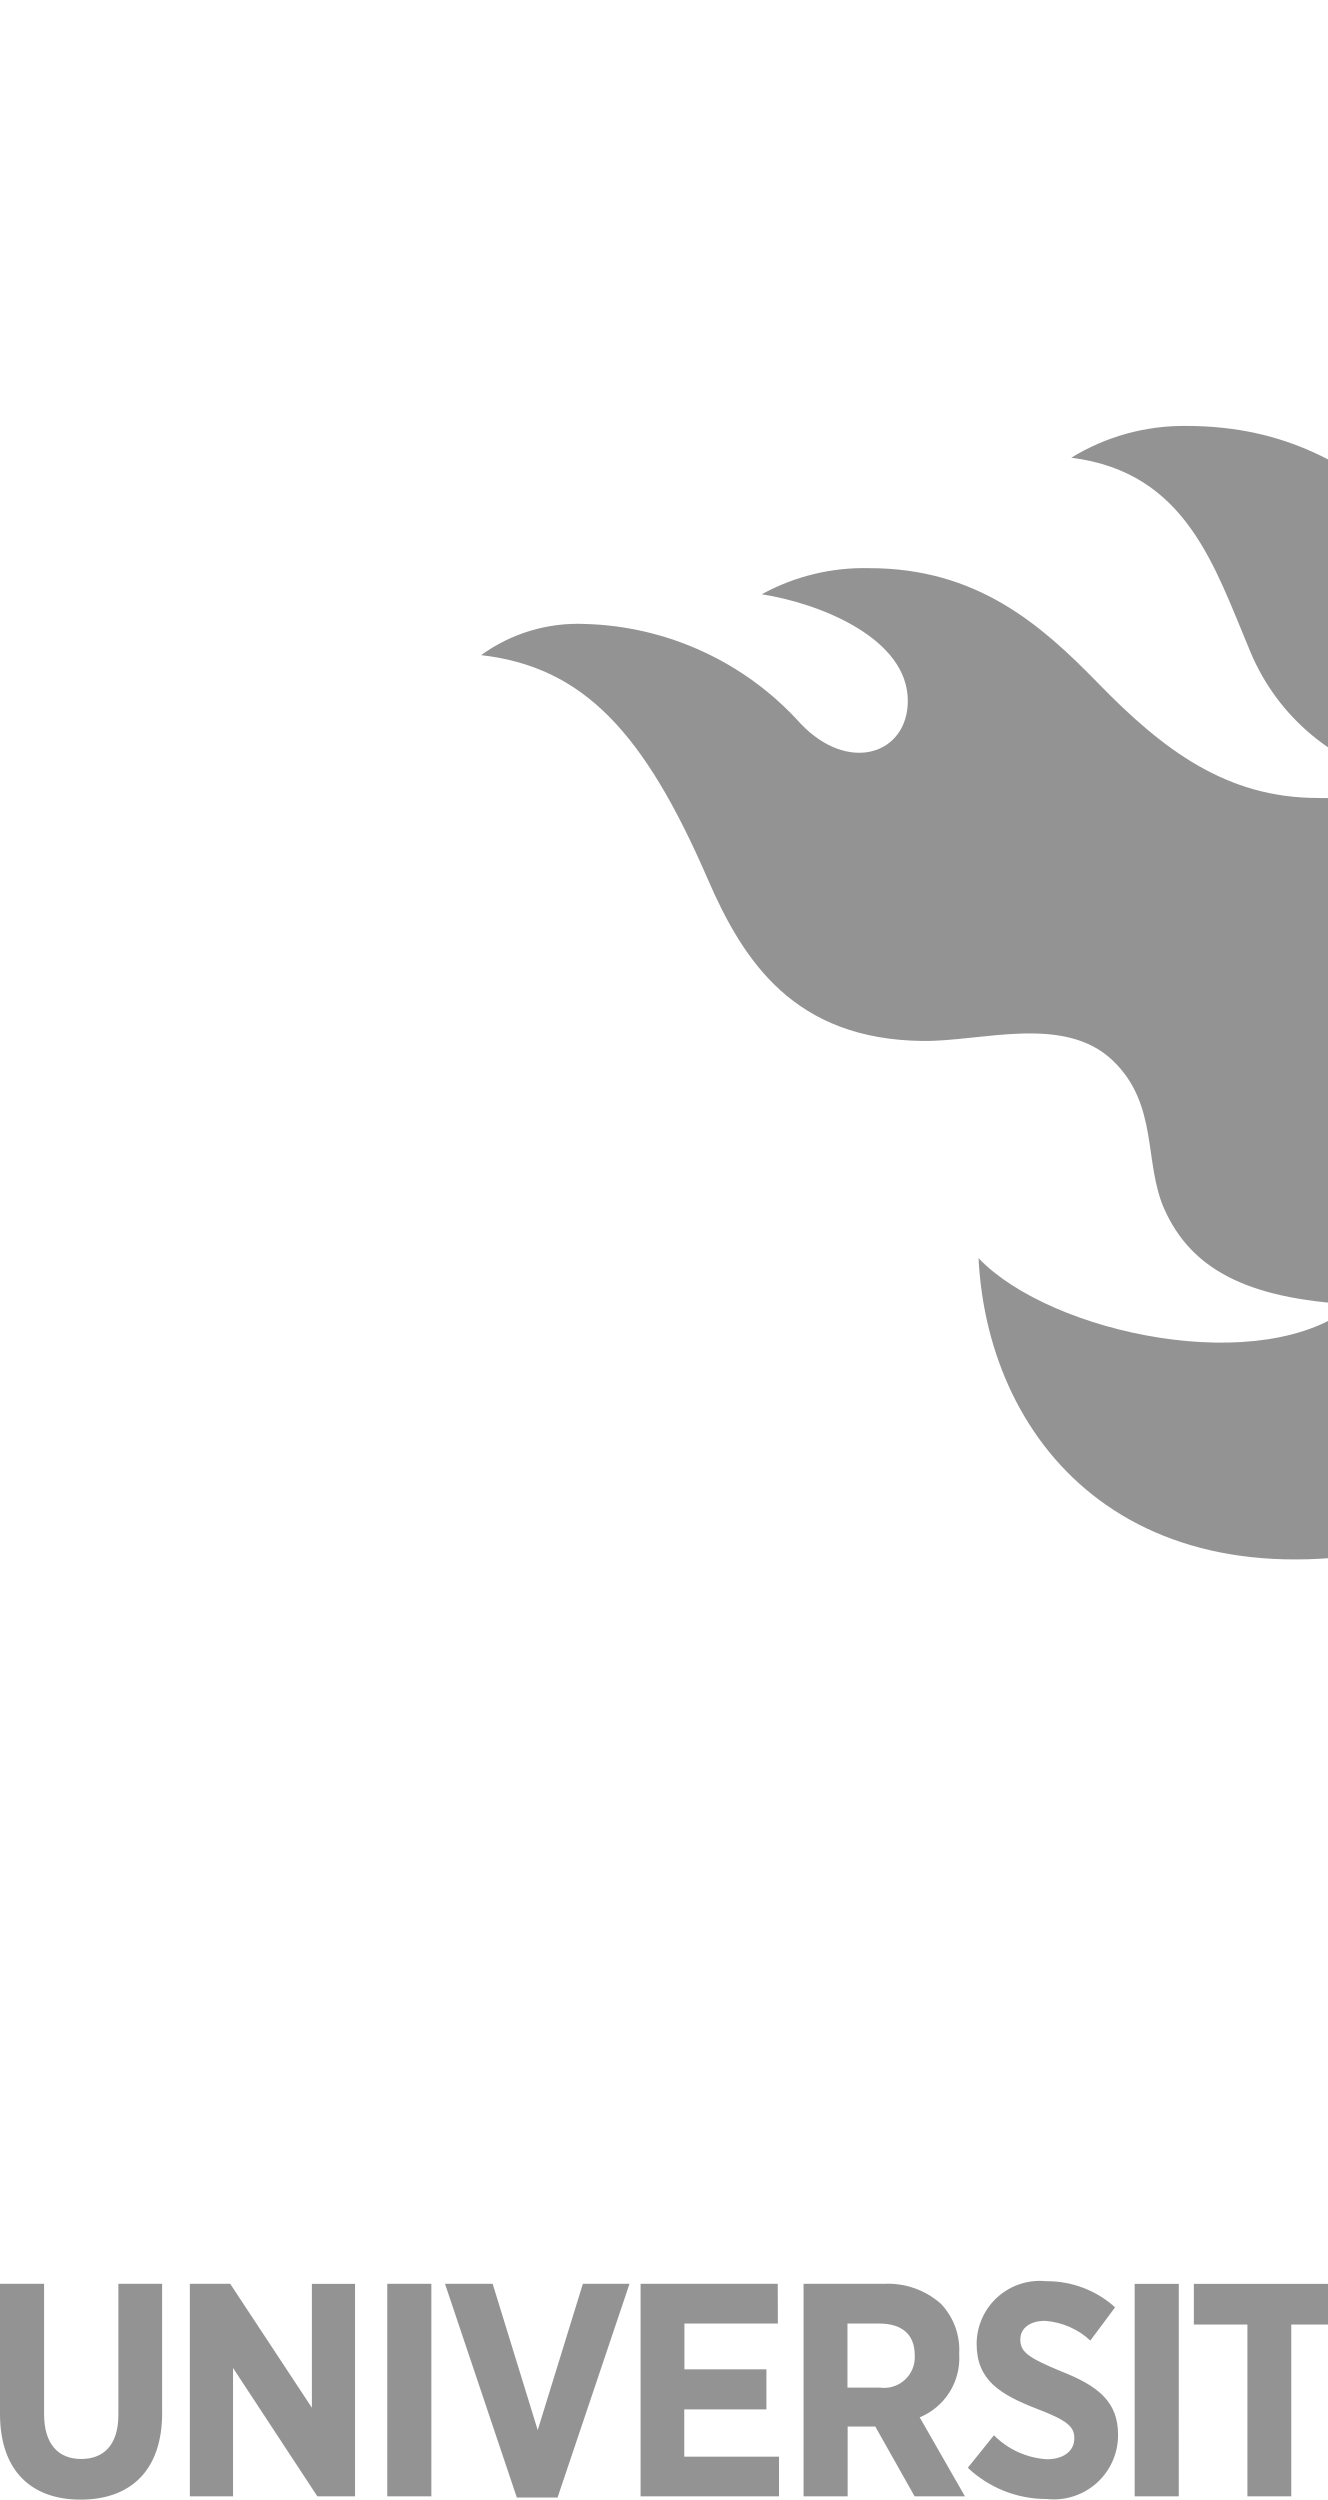
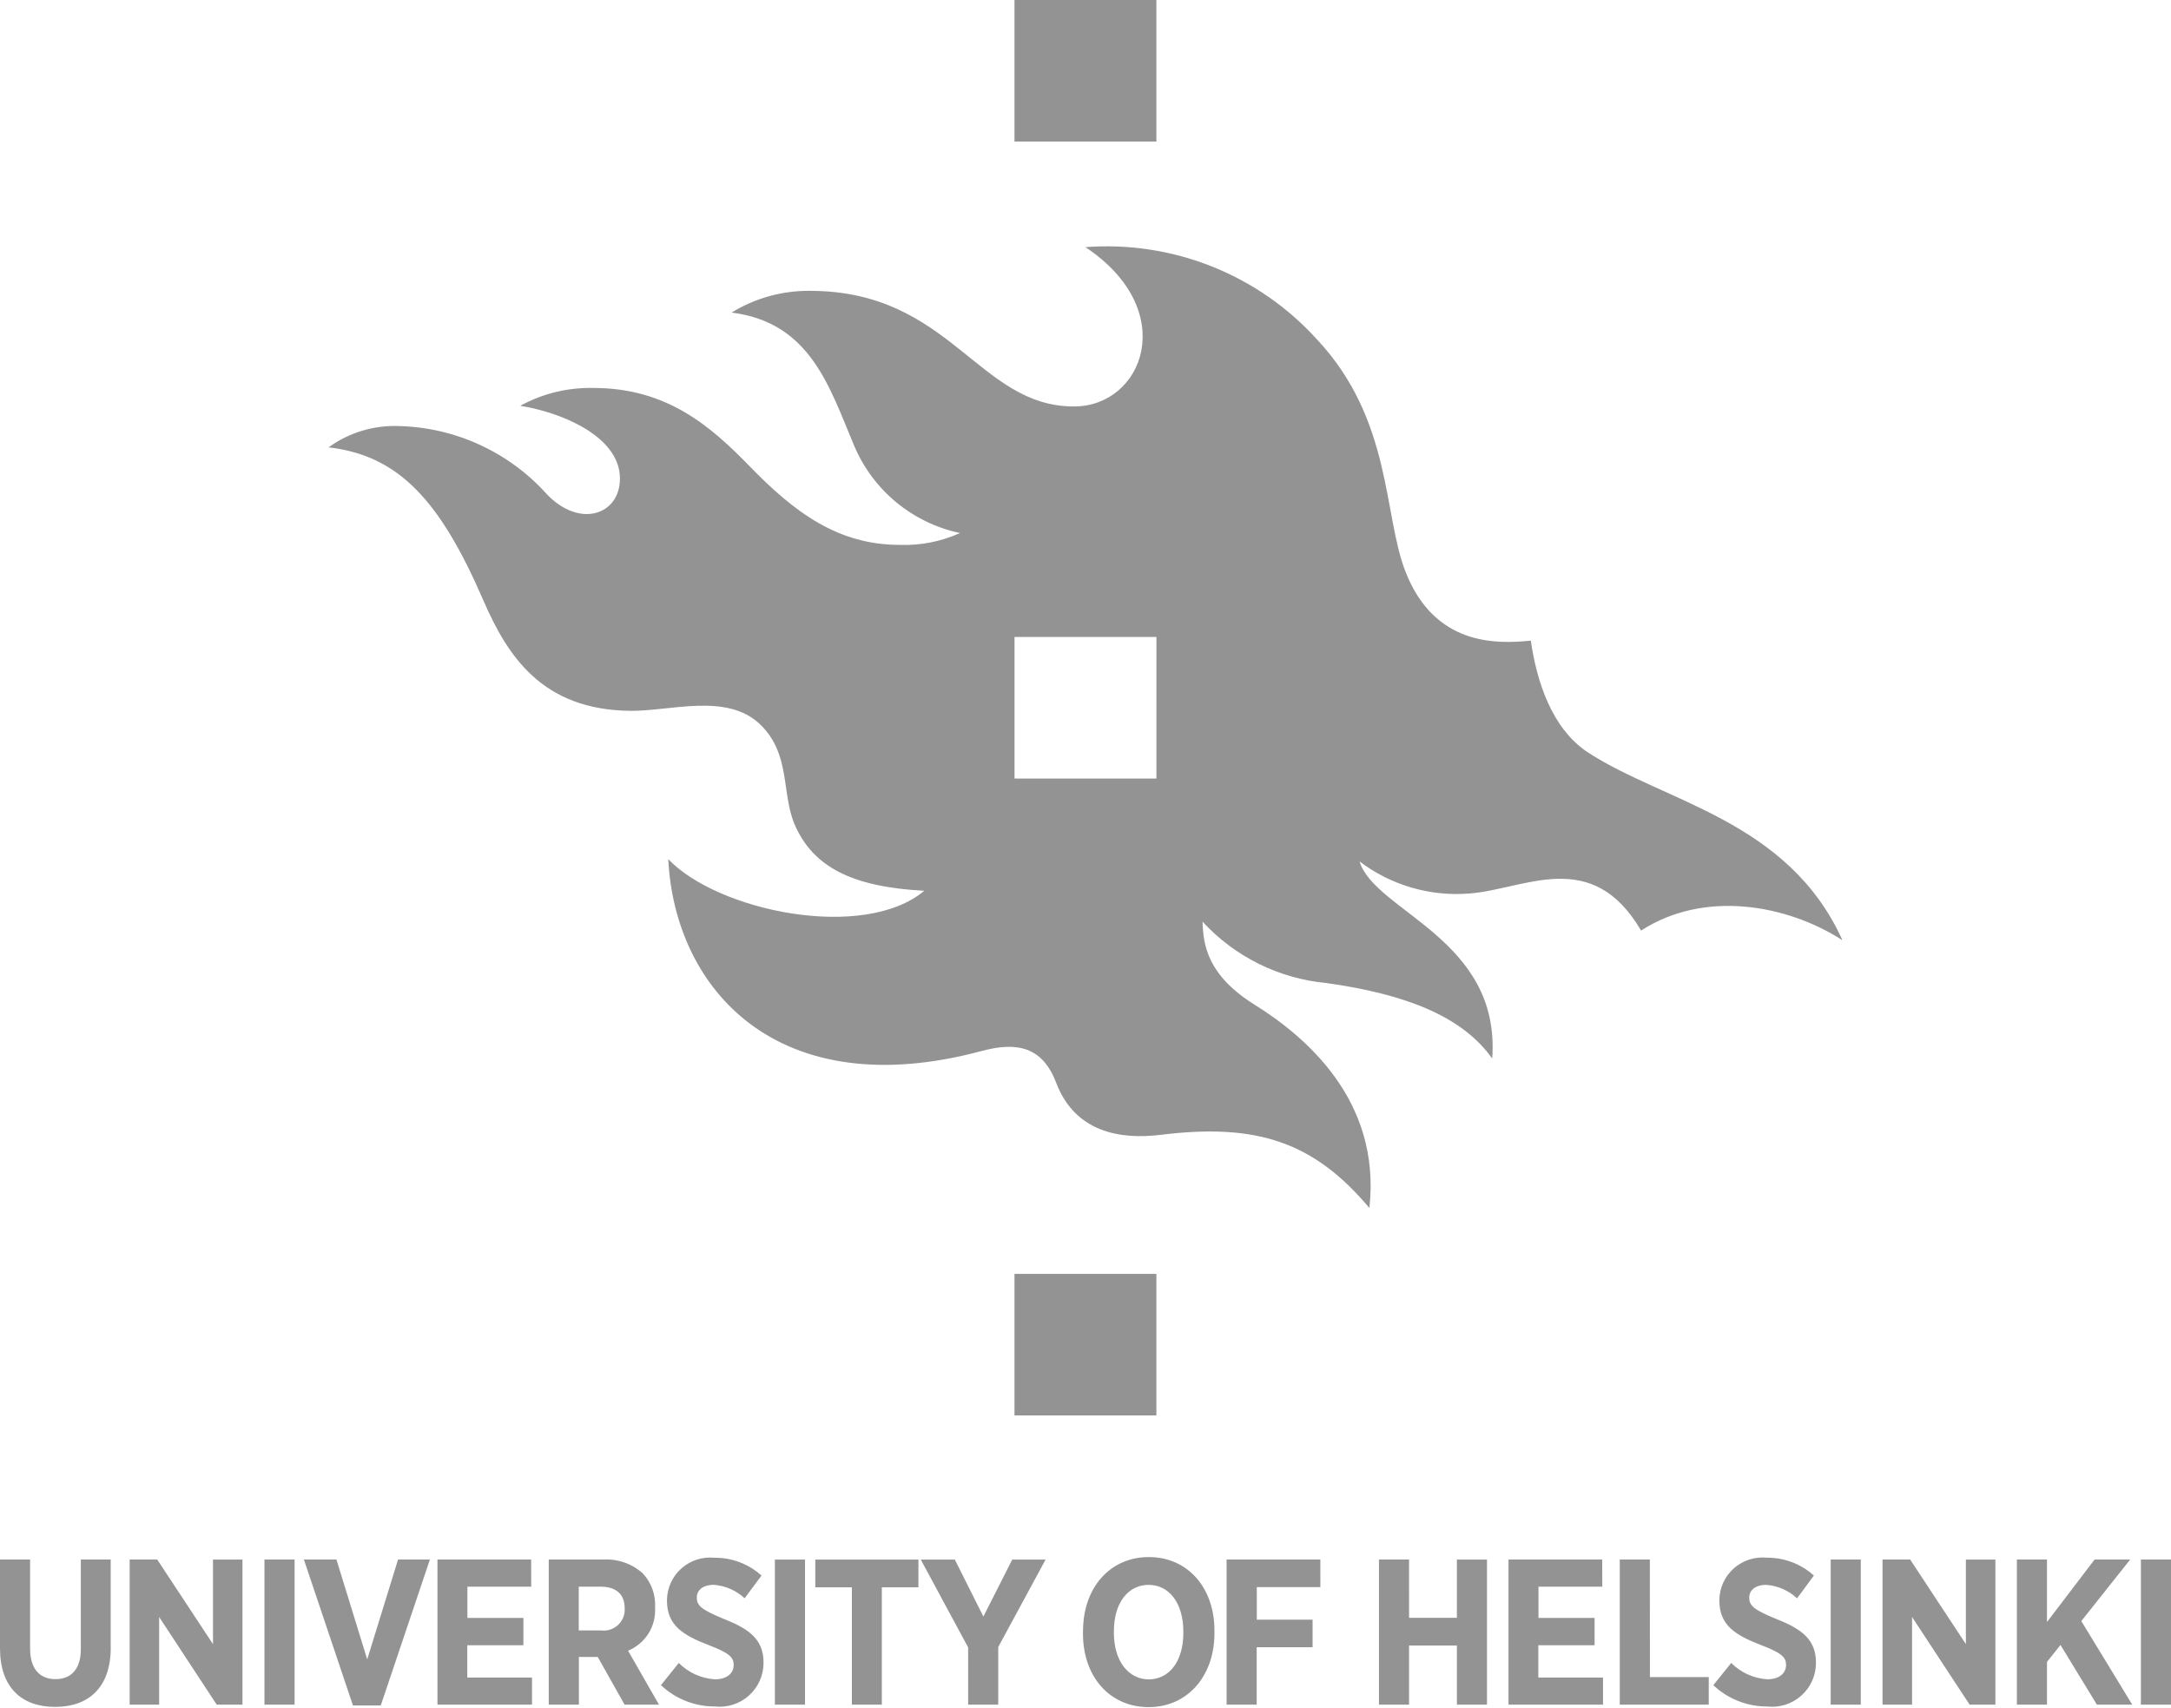
- <svg xmlns="http://www.w3.org/2000/svg" viewBox="0 0 43 81" fill="none">
+ <svg xmlns="http://www.w3.org/2000/svg" width="103" height="81" viewBox="0 0 103 81" fill="none">
  <path d="M103 73.996H101.572V80.881H103V73.996ZM90.625 73.996H89.314V80.881H90.715V76.722L93.446 80.881H94.668V73.998H93.269V78.01L90.625 73.996ZM88.282 73.996H86.854V80.881H88.282V73.996ZM82.134 78.904L81.286 79.957C81.975 80.608 82.889 80.971 83.839 80.969C84.131 81.002 84.426 80.973 84.705 80.884C84.984 80.795 85.242 80.648 85.46 80.454C85.679 80.259 85.854 80.02 85.974 79.753C86.094 79.487 86.156 79.198 86.156 78.905V78.885C86.156 77.813 85.506 77.302 84.304 76.829C83.228 76.387 82.991 76.2 82.991 75.806V75.797C82.991 75.442 83.297 75.197 83.79 75.197C84.339 75.237 84.857 75.462 85.259 75.836L86.057 74.755C85.447 74.204 84.652 73.903 83.829 73.909C83.546 73.88 83.259 73.91 82.988 73.998C82.718 74.085 82.468 74.228 82.255 74.417C82.043 74.606 81.873 74.838 81.755 75.096C81.637 75.355 81.575 75.635 81.573 75.919V75.939C81.573 77.12 82.331 77.582 83.553 78.055C84.541 78.428 84.737 78.645 84.737 78.989V78.999C84.737 79.402 84.403 79.678 83.85 79.678C83.202 79.638 82.591 79.362 82.134 78.901V78.904ZM78.275 73.996H76.848V80.881H81.069V79.574H78.278L78.275 73.996ZM76.014 73.996H71.569V80.881H76.053V79.595H72.984V78.064H75.653V76.766H72.991V75.283H76.017L76.014 73.996ZM66.85 73.996H65.423V80.881H66.851V78.078H69.12V80.881H70.548V73.998H69.12V76.761H66.851L66.85 73.996ZM62.642 73.996H58.194V80.881H59.622V78.157H62.274V76.85H59.627V75.305H62.643L62.642 73.996ZM52.847 77.399C52.847 76.041 53.529 75.198 54.495 75.198C55.461 75.198 56.142 76.053 56.142 77.411V77.481C56.142 78.838 55.461 79.682 54.504 79.682C53.548 79.682 52.846 78.826 52.846 77.469L52.847 77.399ZM51.38 77.389V77.508C51.38 79.564 52.66 80.999 54.495 80.999C56.329 80.999 57.618 79.541 57.618 77.489V77.37C57.618 75.314 56.337 73.879 54.503 73.879C52.669 73.879 51.383 75.324 51.383 77.39L51.38 77.389ZM45.3 73.997H43.684L45.932 78.166V80.881H47.36V78.148L49.607 73.998H48.025L46.655 76.702L45.3 73.997ZM43.574 73.997H38.681V75.314H40.416V80.881H41.837V75.314H43.573L43.574 73.997ZM38.193 73.997H36.763V80.881H38.192L38.193 73.997ZM28.487 75.283C29.217 75.283 29.638 75.627 29.638 76.316V76.326C29.646 76.471 29.621 76.617 29.565 76.751C29.51 76.886 29.426 77.007 29.318 77.106C29.211 77.204 29.083 77.278 28.944 77.322C28.805 77.366 28.658 77.379 28.513 77.359H27.458V75.283H28.487ZM28.625 73.996H26.035V80.881H27.464V78.619H28.359L29.633 80.881H31.264L29.798 78.322C30.197 78.158 30.534 77.873 30.764 77.509C30.993 77.144 31.104 76.718 31.079 76.288V76.248C31.094 75.958 31.05 75.667 30.951 75.393C30.851 75.12 30.697 74.869 30.499 74.655C30.246 74.427 29.95 74.251 29.628 74.138C29.307 74.025 28.966 73.977 28.625 73.997V73.996ZM15.962 73.996H14.418L16.745 80.919H18.065L20.396 73.996H18.885L17.422 78.735L15.962 73.996ZM13.976 73.996H12.547V80.881H13.976L13.976 73.996ZM7.459 73.996H6.151V80.881H7.55V76.722L10.282 80.881H11.503V73.998H10.105V78.01L7.459 73.996ZM5.252 78.176V73.996H3.835V78.245C3.835 79.202 3.372 79.671 2.631 79.671C1.891 79.671 1.428 79.192 1.428 78.215V73.996H0V78.206C0 80.065 1.025 80.988 2.612 80.988C4.2 80.988 5.254 80.075 5.254 78.176H5.252ZM25.199 73.996H20.755V80.881H25.24V79.595H22.17V78.064H24.832V76.766H22.175V75.283H25.203L25.199 73.996ZM36.225 78.904V78.884C36.225 77.812 35.576 77.301 34.373 76.828C33.299 76.383 33.059 76.198 33.059 75.804V75.795C33.059 75.44 33.365 75.195 33.858 75.195C34.407 75.235 34.925 75.46 35.327 75.834L36.129 74.757C35.519 74.206 34.724 73.904 33.902 73.911C33.618 73.882 33.332 73.912 33.061 73.999C32.79 74.087 32.54 74.23 32.328 74.419C32.115 74.608 31.945 74.839 31.827 75.098C31.709 75.357 31.646 75.637 31.643 75.921V75.941C31.643 77.122 32.403 77.584 33.624 78.057C34.611 78.43 34.808 78.647 34.808 78.991V79.001C34.808 79.404 34.472 79.68 33.92 79.68C33.272 79.64 32.661 79.364 32.204 78.903L31.357 79.956C32.046 80.607 32.96 80.97 33.91 80.968C34.202 81.001 34.496 80.971 34.775 80.882C35.055 80.793 35.312 80.647 35.53 80.452C35.749 80.257 35.923 80.018 36.043 79.751C36.163 79.484 36.225 79.195 36.225 78.903V78.904ZM101.061 73.996H99.375L97.116 76.962V73.996H95.688V80.881H97.116V78.855L97.757 78.049L99.484 80.881H101.161L98.745 76.916L101.063 73.997" fill="#4B4B4B" fill-opacity="0.6" />
  <path d="M48.131 67.159H54.863V60.443H48.131V67.159Z" fill="#4B4B4B" fill-opacity="0.6" />
  <path d="M48.131 6.716H54.863V0H48.131V6.716Z" fill="#4B4B4B" fill-opacity="0.6" />
  <path d="M54.864 36.939H48.132V30.223H54.865L54.864 36.939ZM87.405 44.595C84.815 38.908 78.996 38.079 75.353 35.71C73.609 34.576 72.903 32.299 72.627 30.396C70.91 30.574 68.053 30.6 66.688 27.142C65.616 24.421 66.06 19.91 62.467 16.088C61.093 14.575 59.39 13.396 57.489 12.64C55.587 11.884 53.538 11.571 51.497 11.726C56.015 14.74 54.233 19.286 50.953 19.286C46.386 19.286 45.11 13.8 38.426 13.8C37.114 13.787 35.826 14.144 34.709 14.83C38.451 15.301 39.349 18.363 40.519 21.134C40.957 22.181 41.644 23.106 42.519 23.83C43.395 24.554 44.433 25.056 45.546 25.291C44.652 25.696 43.677 25.888 42.697 25.854C39.745 25.854 37.688 24.305 35.574 22.131C33.713 20.218 31.64 18.408 28.158 18.408C26.945 18.379 25.745 18.671 24.681 19.254C26.591 19.554 29.413 20.689 29.413 22.706C29.413 24.428 27.501 25.089 25.936 23.441C25.052 22.457 23.976 21.664 22.774 21.11C21.572 20.555 20.269 20.251 18.945 20.216C17.744 20.165 16.561 20.521 15.588 21.226C18.907 21.609 20.873 23.733 22.927 28.474C24.087 31.154 25.738 33.681 29.897 33.727C31.79 33.751 34.477 32.853 36.055 34.363C37.548 35.793 37.047 37.667 37.73 39.188C38.593 41.102 40.37 42.083 43.853 42.265C40.964 44.676 34.056 43.229 31.705 40.765C32.014 46.936 36.893 52.47 46.574 49.867C48.258 49.414 49.458 49.671 50.106 51.37C50.996 53.703 53.102 54.089 55.095 53.842C59.647 53.28 62.348 54.195 64.968 57.316C65.544 52.148 61.838 49.115 59.513 47.664C57.297 46.281 57.081 44.845 57.054 43.731C58.581 45.392 60.671 46.429 62.92 46.641C66.678 47.168 69.37 48.214 70.795 50.224C71.212 44.544 65.231 43.261 64.501 40.872C65.995 42.006 67.856 42.548 69.727 42.393C72.339 42.195 75.516 40.15 77.859 44.154C80.85 42.215 84.766 42.91 87.399 44.604" fill="#4B4B4B" fill-opacity="0.6" />
</svg>
